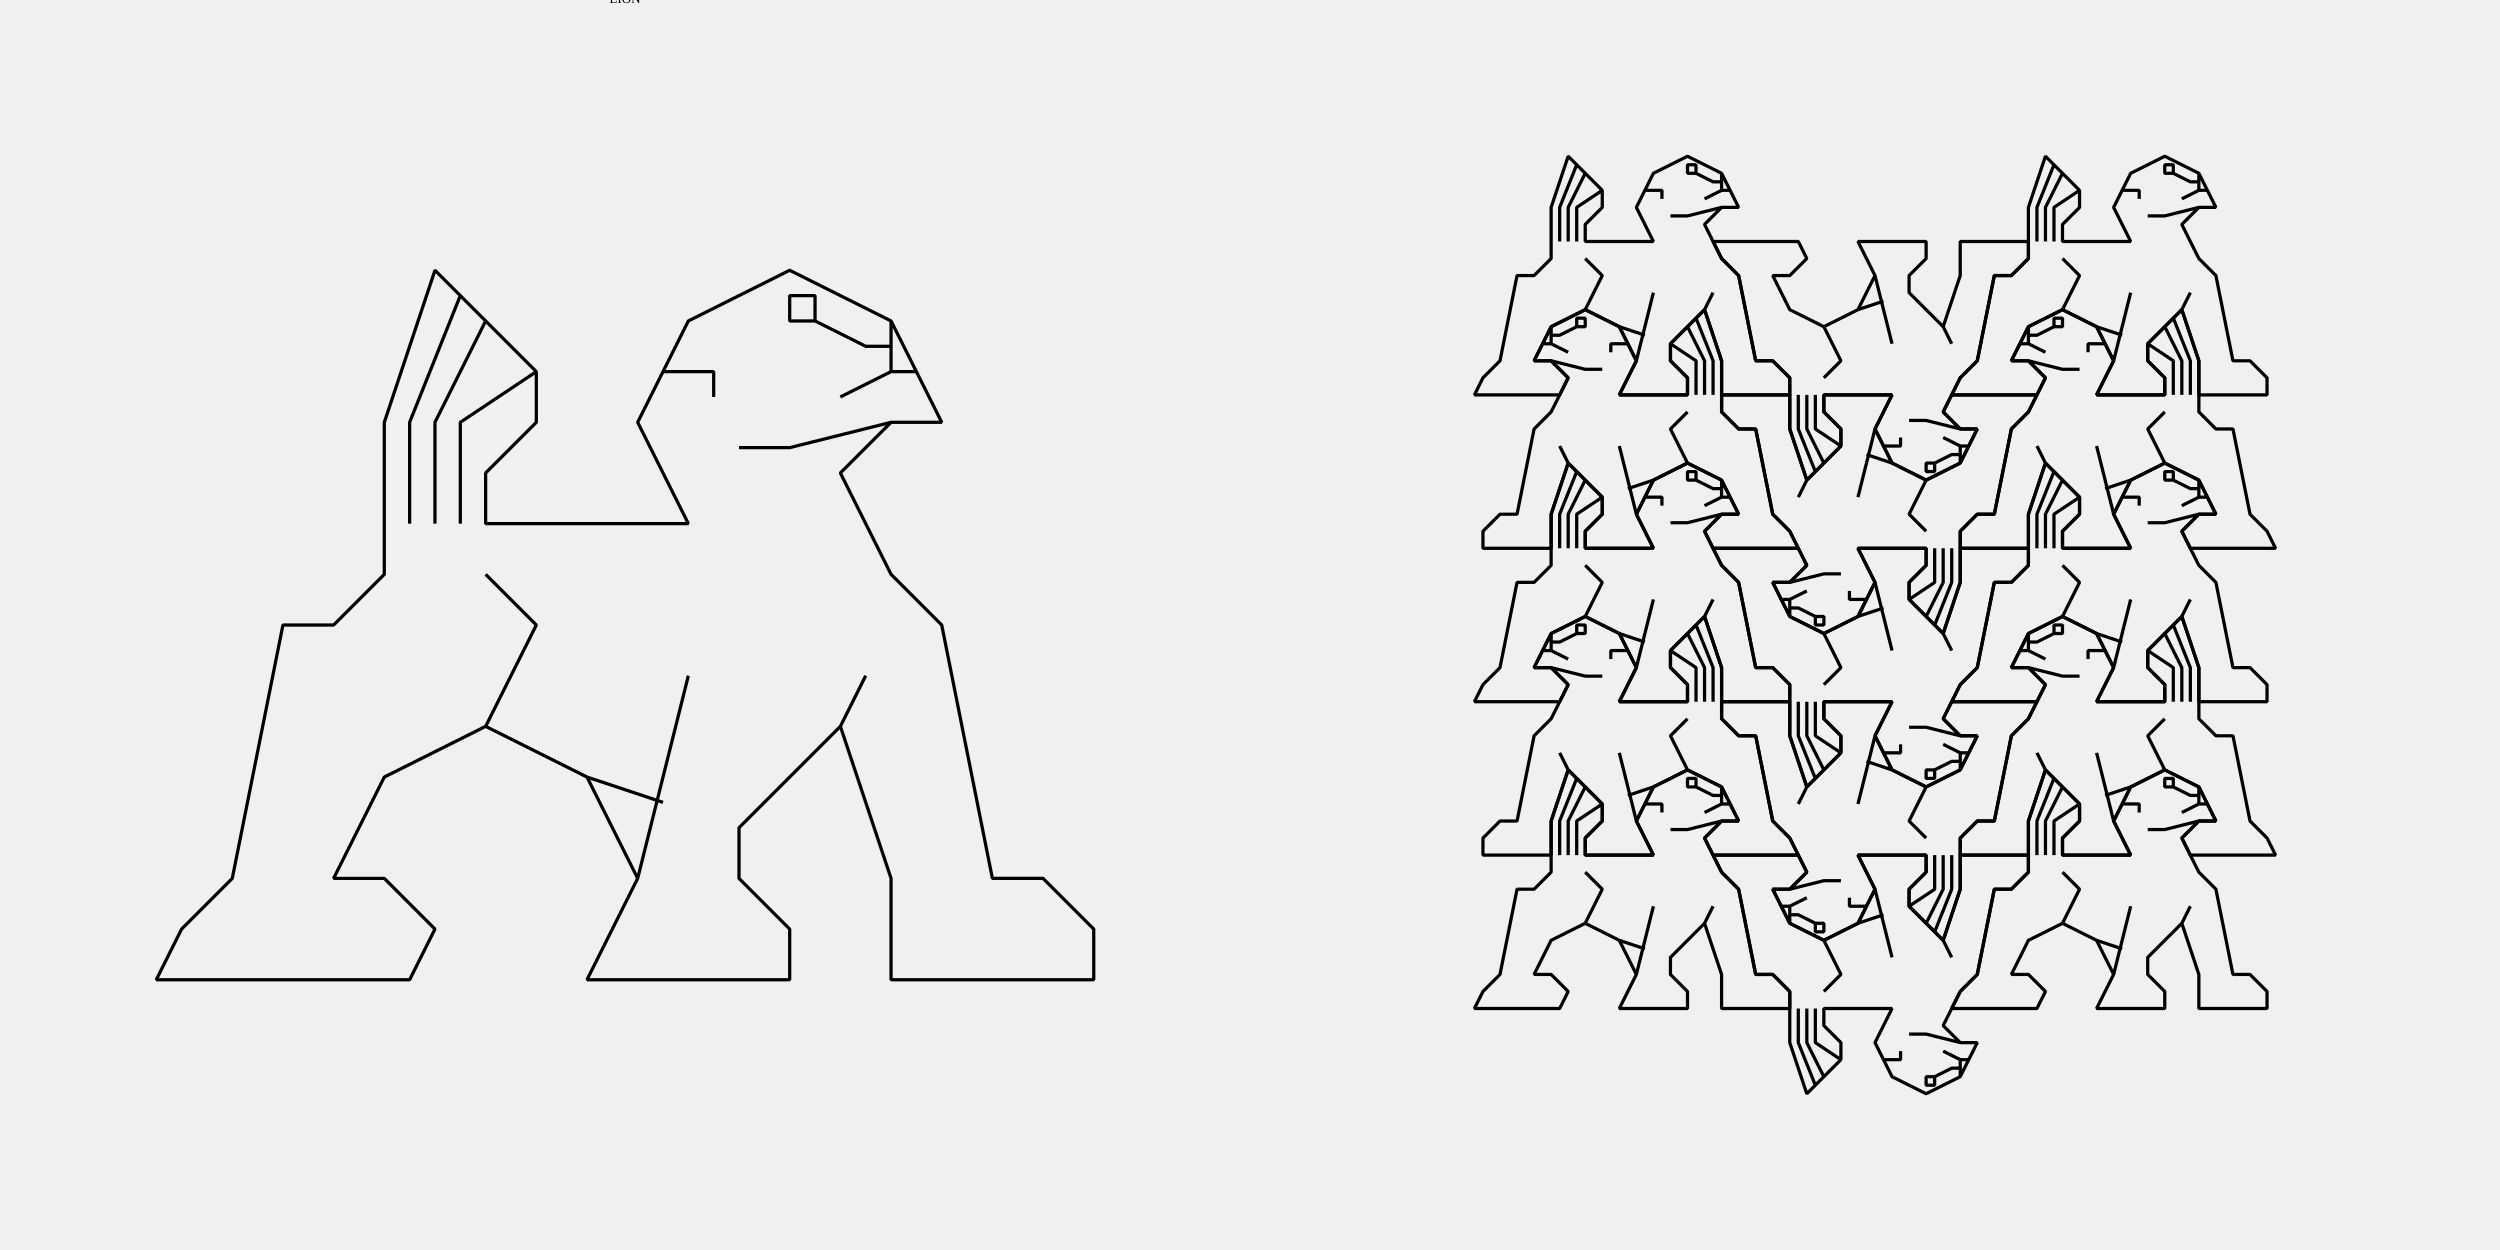
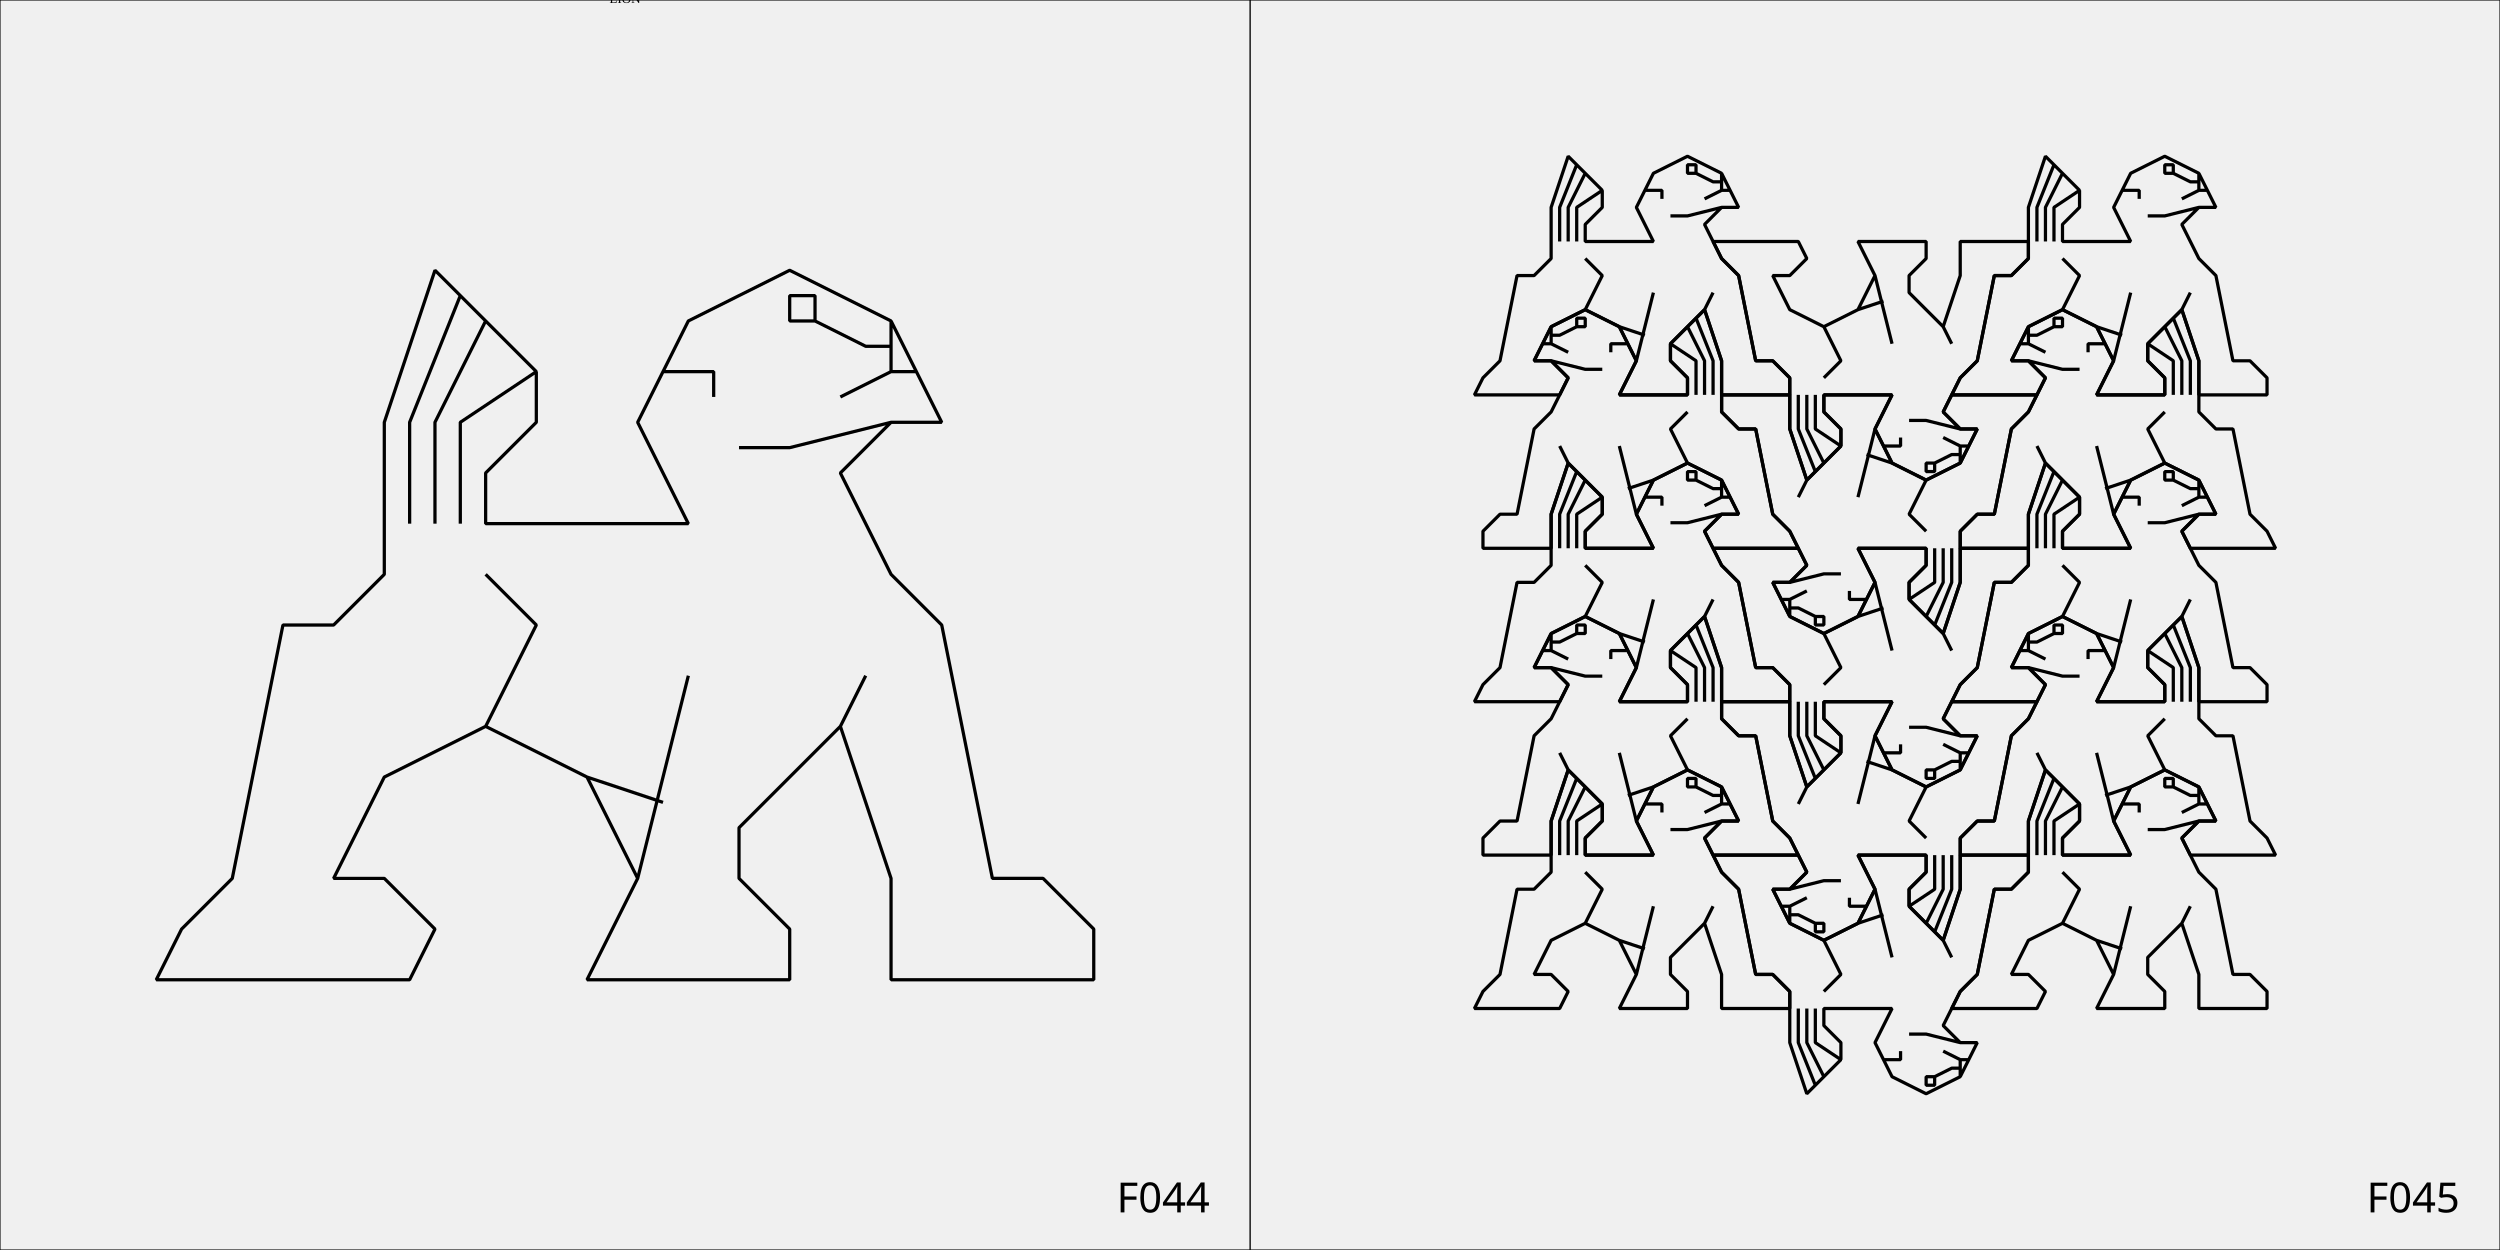
<svg xmlns="http://www.w3.org/2000/svg" font-size="1" viewBox="0.0 0.0 720.0 360" stroke="rgb(0,0,0)" width="720" stroke-opacity="1" height="360" version="1.1">
  <defs />
-   <g stroke-linejoin="miter" fill-opacity="1.0" fill="rgb(240,240,240)" stroke="rgb(0,0,0)" stroke-linecap="butt" stroke-miterlimit="10.0" stroke-opacity="1.0" stroke-width="0.0">
+   <g stroke-linejoin="miter" fill-opacity="1.0" fill="rgb(240,240,240)" stroke="rgb(0,0,0)" stroke-linecap="butt" stroke-miterlimit="10.0" stroke-opacity="1.0" stroke-width="0.312">
    <path d="M 720,360 l -0,-360 h -360 l -0,360 Z" />
  </g>
  <g stroke-linejoin="bevel" fill-opacity="0.0" fill="rgb(0,0,0)" stroke="rgb(0,0,0)" stroke-linecap="butt" stroke-miterlimit="10.0" stroke-opacity="1.0" stroke-width="0.937">
    <path d="M 586.636,69.546 v -9.818 l 4.909,-12.273 l 2.454,2.454 l -4.909,9.818 v 9.818 v -9.818 l 4.909,-9.818 l 4.909,4.909 l -7.364,4.909 v 9.818 v -9.818 l 7.364,-4.909 v 4.909 l -4.909,4.909 v 4.909 h 19.636 l -4.909,-9.818 l 2.454,-4.909 h 4.909 v 2.454 v -2.454 h -4.909 l 2.454,-4.909 l 9.818,-4.909 l 9.818,4.909 v 4.909 l -4.909,2.454 l 4.909,-2.454 h 2.454 h -2.454 v -2.454 h -2.454 l -4.909,-2.454 h -2.454 v -2.454 h 2.454 v 2.454 l 4.909,2.454 h 2.454 v -2.454 l 4.909,9.818 h -4.909 l -9.818,2.454 h -4.909 h 4.909 l 9.818,-2.454 l -4.909,4.909 l 4.909,9.818 l 4.909,4.909 l 4.909,24.546 h 4.909 l 4.909,4.909 v 4.909 h -19.636 v -9.818 l -4.909,-14.727 l 2.454,-4.909 l -2.454,4.909 l -9.818,9.818 v 4.909 l 4.909,4.909 v 4.909 h -19.636 l 4.909,-9.818 l 4.909,-19.636 l -4.909,19.636 l -4.909,-9.818 l 7.364,2.454 l -7.364,-2.454 l -9.818,-4.909 l 4.909,-9.818 l -4.909,-4.909 l 4.909,4.909 l -4.909,9.818 l -9.818,4.909 l -4.909,9.818 h 4.909 l 4.909,4.909 l -2.454,4.909 h -24.546 l 2.454,-4.909 l 4.909,-4.909 l 4.909,-24.546 h 4.909 l 4.909,-4.909 v -14.727 l 4.909,-14.727 l 2.454,2.454 l -4.909,12.273 v 9.818 " />
  </g>
  <g stroke-linejoin="bevel" fill-opacity="0.0" fill="rgb(0,0,0)" stroke="rgb(0,0,0)" stroke-linecap="butt" stroke-miterlimit="10.0" stroke-opacity="1.0" stroke-width="0.937">
    <path d="M 630.818,113.727 v -9.818 l -4.909,-12.273 l -2.454,2.454 l 4.909,9.818 v 9.818 v -9.818 l -4.909,-9.818 l -4.909,4.909 l 7.364,4.909 v 9.818 v -9.818 l -7.364,-4.909 v 4.909 l 4.909,4.909 v 4.909 h -19.636 l 4.909,-9.818 l -2.454,-4.909 h -4.909 v 2.454 v -2.454 h 4.909 l -2.454,-4.909 l -9.818,-4.909 l -9.818,4.909 v 4.909 l 4.909,2.454 l -4.909,-2.454 h -2.454 h 2.454 v -2.454 h 2.454 l 4.909,-2.454 h 2.454 v -2.454 h -2.454 v 2.454 l -4.909,2.454 h -2.454 v -2.454 l -4.909,9.818 h 4.909 l 9.818,2.454 h 4.909 h -4.909 l -9.818,-2.454 l 4.909,4.909 l -4.909,9.818 l -4.909,4.909 l -4.909,24.546 h -4.909 l -4.909,4.909 v 4.909 h 19.636 v -9.818 l 4.909,-14.727 l -2.454,-4.909 l 2.454,4.909 l 9.818,9.818 v 4.909 l -4.909,4.909 v 4.909 h 19.636 l -4.909,-9.818 l -4.909,-19.636 l 4.909,19.636 l 4.909,-9.818 l -7.364,2.454 l 7.364,-2.454 l 9.818,-4.909 l -4.909,-9.818 l 4.909,-4.909 l -4.909,4.909 l 4.909,9.818 l 9.818,4.909 l 4.909,9.818 h -4.909 l -4.909,4.909 l 2.454,4.909 h 24.546 l -2.454,-4.909 l -4.909,-4.909 l -4.909,-24.546 h -4.909 l -4.909,-4.909 v -14.727 l -4.909,-14.727 l -2.454,2.454 l 4.909,12.273 v 9.818 " />
  </g>
  <g stroke-linejoin="bevel" fill-opacity="0.0" fill="rgb(0,0,0)" stroke="rgb(0,0,0)" stroke-linecap="butt" stroke-miterlimit="10.0" stroke-opacity="1.0" stroke-width="0.937">
    <path d="M 586.636,157.909 v -9.818 l 4.909,-12.273 l 2.454,2.454 l -4.909,9.818 v 9.818 v -9.818 l 4.909,-9.818 l 4.909,4.909 l -7.364,4.909 v 9.818 v -9.818 l 7.364,-4.909 v 4.909 l -4.909,4.909 v 4.909 h 19.636 l -4.909,-9.818 l 2.454,-4.909 h 4.909 v 2.454 v -2.454 h -4.909 l 2.454,-4.909 l 9.818,-4.909 l 9.818,4.909 v 4.909 l -4.909,2.454 l 4.909,-2.454 h 2.454 h -2.454 v -2.454 h -2.454 l -4.909,-2.454 h -2.454 v -2.454 h 2.454 v 2.454 l 4.909,2.454 h 2.454 v -2.454 l 4.909,9.818 h -4.909 l -9.818,2.454 h -4.909 h 4.909 l 9.818,-2.454 l -4.909,4.909 l 4.909,9.818 l 4.909,4.909 l 4.909,24.546 h 4.909 l 4.909,4.909 v 4.909 h -19.636 v -9.818 l -4.909,-14.727 l 2.454,-4.909 l -2.454,4.909 l -9.818,9.818 v 4.909 l 4.909,4.909 v 4.909 h -19.636 l 4.909,-9.818 l 4.909,-19.636 l -4.909,19.636 l -4.909,-9.818 l 7.364,2.454 l -7.364,-2.454 l -9.818,-4.909 l 4.909,-9.818 l -4.909,-4.909 l 4.909,4.909 l -4.909,9.818 l -9.818,4.909 l -4.909,9.818 h 4.909 l 4.909,4.909 l -2.454,4.909 h -24.546 l 2.454,-4.909 l 4.909,-4.909 l 4.909,-24.546 h 4.909 l 4.909,-4.909 v -14.727 l 4.909,-14.727 l 2.454,2.454 l -4.909,12.273 v 9.818 " />
  </g>
  <g stroke-linejoin="bevel" fill-opacity="0.0" fill="rgb(0,0,0)" stroke="rgb(0,0,0)" stroke-linecap="butt" stroke-miterlimit="10.0" stroke-opacity="1.0" stroke-width="0.937">
    <path d="M 630.818,202.091 v -9.818 l -4.909,-12.273 l -2.454,2.454 l 4.909,9.818 v 9.818 v -9.818 l -4.909,-9.818 l -4.909,4.909 l 7.364,4.909 v 9.818 v -9.818 l -7.364,-4.909 v 4.909 l 4.909,4.909 v 4.909 h -19.636 l 4.909,-9.818 l -2.454,-4.909 h -4.909 v 2.454 v -2.454 h 4.909 l -2.454,-4.909 l -9.818,-4.909 l -9.818,4.909 v 4.909 l 4.909,2.454 l -4.909,-2.454 h -2.454 h 2.454 v -2.454 h 2.454 l 4.909,-2.454 h 2.454 v -2.454 h -2.454 v 2.454 l -4.909,2.454 h -2.454 v -2.454 l -4.909,9.818 h 4.909 l 9.818,2.454 h 4.909 h -4.909 l -9.818,-2.454 l 4.909,4.909 l -4.909,9.818 l -4.909,4.909 l -4.909,24.546 h -4.909 l -4.909,4.909 v 4.909 h 19.636 v -9.818 l 4.909,-14.727 l -2.454,-4.909 l 2.454,4.909 l 9.818,9.818 v 4.909 l -4.909,4.909 v 4.909 h 19.636 l -4.909,-9.818 l -4.909,-19.636 l 4.909,19.636 l 4.909,-9.818 l -7.364,2.454 l 7.364,-2.454 l 9.818,-4.909 l -4.909,-9.818 l 4.909,-4.909 l -4.909,4.909 l 4.909,9.818 l 9.818,4.909 l 4.909,9.818 h -4.909 l -4.909,4.909 l 2.454,4.909 h 24.546 l -2.454,-4.909 l -4.909,-4.909 l -4.909,-24.546 h -4.909 l -4.909,-4.909 v -14.727 l -4.909,-14.727 l -2.454,2.454 l 4.909,12.273 v 9.818 " />
  </g>
  <g stroke-linejoin="bevel" fill-opacity="0.0" fill="rgb(0,0,0)" stroke="rgb(0,0,0)" stroke-linecap="butt" stroke-miterlimit="10.0" stroke-opacity="1.0" stroke-width="0.937">
    <path d="M 586.636,246.273 v -9.818 l 4.909,-12.273 l 2.454,2.454 l -4.909,9.818 v 9.818 v -9.818 l 4.909,-9.818 l 4.909,4.909 l -7.364,4.909 v 9.818 v -9.818 l 7.364,-4.909 v 4.909 l -4.909,4.909 v 4.909 h 19.636 l -4.909,-9.818 l 2.454,-4.909 h 4.909 v 2.454 v -2.454 h -4.909 l 2.454,-4.909 l 9.818,-4.909 l 9.818,4.909 v 4.909 l -4.909,2.454 l 4.909,-2.454 h 2.454 h -2.454 v -2.454 h -2.454 l -4.909,-2.454 h -2.454 v -2.454 h 2.454 v 2.454 l 4.909,2.454 h 2.454 v -2.454 l 4.909,9.818 h -4.909 l -9.818,2.454 h -4.909 h 4.909 l 9.818,-2.454 l -4.909,4.909 l 4.909,9.818 l 4.909,4.909 l 4.909,24.546 h 4.909 l 4.909,4.909 v 4.909 h -19.636 v -9.818 l -4.909,-14.727 l 2.454,-4.909 l -2.454,4.909 l -9.818,9.818 v 4.909 l 4.909,4.909 v 4.909 h -19.636 l 4.909,-9.818 l 4.909,-19.636 l -4.909,19.636 l -4.909,-9.818 l 7.364,2.454 l -7.364,-2.454 l -9.818,-4.909 l 4.909,-9.818 l -4.909,-4.909 l 4.909,4.909 l -4.909,9.818 l -9.818,4.909 l -4.909,9.818 h 4.909 l 4.909,4.909 l -2.454,4.909 h -24.546 l 2.454,-4.909 l 4.909,-4.909 l 4.909,-24.546 h 4.909 l 4.909,-4.909 v -14.727 l 4.909,-14.727 l 2.454,2.454 l -4.909,12.273 v 9.818 " />
  </g>
  <g stroke-linejoin="bevel" fill-opacity="0.0" fill="rgb(0,0,0)" stroke="rgb(0,0,0)" stroke-linecap="butt" stroke-miterlimit="10.0" stroke-opacity="1.0" stroke-width="0.937">
    <path d="M 517.909,113.727 v 9.818 l 4.909,12.273 l 2.454,-2.454 l -4.909,-9.818 v -9.818 v 9.818 l 4.909,9.818 l 4.909,-4.909 l -7.364,-4.909 v -9.818 v 9.818 l 7.364,4.909 v -4.909 l -4.909,-4.909 v -4.909 h 19.636 l -4.909,9.818 l 2.454,4.909 h 4.909 v -2.454 v 2.454 h -4.909 l 2.454,4.909 l 9.818,4.909 l 9.818,-4.909 v -4.909 l -4.909,-2.454 l 4.909,2.454 h 2.454 h -2.454 v 2.454 h -2.454 l -4.909,2.454 h -2.454 v 2.454 h 2.454 v -2.454 l 4.909,-2.454 h 2.454 v 2.454 l 4.909,-9.818 h -4.909 l -9.818,-2.454 h -4.909 h 4.909 l 9.818,2.454 l -4.909,-4.909 l 4.909,-9.818 l 4.909,-4.909 l 4.909,-24.546 h 4.909 l 4.909,-4.909 v -4.909 h -19.636 v 9.818 l -4.909,14.727 l 2.454,4.909 l -2.454,-4.909 l -9.818,-9.818 v -4.909 l 4.909,-4.909 v -4.909 h -19.636 l 4.909,9.818 l 4.909,19.636 l -4.909,-19.636 l -4.909,9.818 l 7.364,-2.454 l -7.364,2.454 l -9.818,4.909 l 4.909,9.818 l -4.909,4.909 l 4.909,-4.909 l -4.909,-9.818 l -9.818,-4.909 l -4.909,-9.818 h 4.909 l 4.909,-4.909 l -2.454,-4.909 h -24.546 l 2.454,4.909 l 4.909,4.909 l 4.909,24.546 h 4.909 l 4.909,4.909 v 14.727 l 4.909,14.727 l 2.454,-2.454 l -4.909,-12.273 v -9.818 " />
  </g>
  <g stroke-linejoin="bevel" fill-opacity="0.0" fill="rgb(0,0,0)" stroke="rgb(0,0,0)" stroke-linecap="butt" stroke-miterlimit="10.0" stroke-opacity="1.0" stroke-width="0.937">
    <path d="M 562.091,157.909 v 9.818 l -4.909,12.273 l -2.454,-2.454 l 4.909,-9.818 v -9.818 v 9.818 l -4.909,9.818 l -4.909,-4.909 l 7.364,-4.909 v -9.818 v 9.818 l -7.364,4.909 v -4.909 l 4.909,-4.909 v -4.909 h -19.636 l 4.909,9.818 l -2.454,4.909 h -4.909 v -2.454 v 2.454 h 4.909 l -2.454,4.909 l -9.818,4.909 l -9.818,-4.909 v -4.909 l 4.909,-2.454 l -4.909,2.454 h -2.454 h 2.454 v 2.454 h 2.454 l 4.909,2.454 h 2.454 v 2.454 h -2.454 v -2.454 l -4.909,-2.454 h -2.454 v 2.454 l -4.909,-9.818 h 4.909 l 9.818,-2.454 h 4.909 h -4.909 l -9.818,2.454 l 4.909,-4.909 l -4.909,-9.818 l -4.909,-4.909 l -4.909,-24.546 h -4.909 l -4.909,-4.909 v -4.909 h 19.636 v 9.818 l 4.909,14.727 l -2.454,4.909 l 2.454,-4.909 l 9.818,-9.818 v -4.909 l -4.909,-4.909 v -4.909 h 19.636 l -4.909,9.818 l -4.909,19.636 l 4.909,-19.636 l 4.909,9.818 l -7.364,-2.454 l 7.364,2.454 l 9.818,4.909 l -4.909,9.818 l 4.909,4.909 l -4.909,-4.909 l 4.909,-9.818 l 9.818,-4.909 l 4.909,-9.818 h -4.909 l -4.909,-4.909 l 2.454,-4.909 h 24.546 l -2.454,4.909 l -4.909,4.909 l -4.909,24.546 h -4.909 l -4.909,4.909 v 14.727 l -4.909,14.727 l -2.454,-2.454 l 4.909,-12.273 v -9.818 " />
  </g>
  <g stroke-linejoin="bevel" fill-opacity="0.0" fill="rgb(0,0,0)" stroke="rgb(0,0,0)" stroke-linecap="butt" stroke-miterlimit="10.0" stroke-opacity="1.0" stroke-width="0.937">
    <path d="M 517.909,202.091 v 9.818 l 4.909,12.273 l 2.454,-2.454 l -4.909,-9.818 v -9.818 v 9.818 l 4.909,9.818 l 4.909,-4.909 l -7.364,-4.909 v -9.818 v 9.818 l 7.364,4.909 v -4.909 l -4.909,-4.909 v -4.909 h 19.636 l -4.909,9.818 l 2.454,4.909 h 4.909 v -2.454 v 2.454 h -4.909 l 2.454,4.909 l 9.818,4.909 l 9.818,-4.909 v -4.909 l -4.909,-2.454 l 4.909,2.454 h 2.454 h -2.454 v 2.454 h -2.454 l -4.909,2.454 h -2.454 v 2.454 h 2.454 v -2.454 l 4.909,-2.454 h 2.454 v 2.454 l 4.909,-9.818 h -4.909 l -9.818,-2.454 h -4.909 h 4.909 l 9.818,2.454 l -4.909,-4.909 l 4.909,-9.818 l 4.909,-4.909 l 4.909,-24.546 h 4.909 l 4.909,-4.909 v -4.909 h -19.636 v 9.818 l -4.909,14.727 l 2.454,4.909 l -2.454,-4.909 l -9.818,-9.818 v -4.909 l 4.909,-4.909 v -4.909 h -19.636 l 4.909,9.818 l 4.909,19.636 l -4.909,-19.636 l -4.909,9.818 l 7.364,-2.454 l -7.364,2.454 l -9.818,4.909 l 4.909,9.818 l -4.909,4.909 l 4.909,-4.909 l -4.909,-9.818 l -9.818,-4.909 l -4.909,-9.818 h 4.909 l 4.909,-4.909 l -2.454,-4.909 h -24.546 l 2.454,4.909 l 4.909,4.909 l 4.909,24.546 h 4.909 l 4.909,4.909 v 14.727 l 4.909,14.727 l 2.454,-2.454 l -4.909,-12.273 v -9.818 " />
  </g>
  <g stroke-linejoin="bevel" fill-opacity="0.0" fill="rgb(0,0,0)" stroke="rgb(0,0,0)" stroke-linecap="butt" stroke-miterlimit="10.0" stroke-opacity="1.0" stroke-width="0.937">
    <path d="M 562.091,246.273 v 9.818 l -4.909,12.273 l -2.454,-2.454 l 4.909,-9.818 v -9.818 v 9.818 l -4.909,9.818 l -4.909,-4.909 l 7.364,-4.909 v -9.818 v 9.818 l -7.364,4.909 v -4.909 l 4.909,-4.909 v -4.909 h -19.636 l 4.909,9.818 l -2.454,4.909 h -4.909 v -2.454 v 2.454 h 4.909 l -2.454,4.909 l -9.818,4.909 l -9.818,-4.909 v -4.909 l 4.909,-2.454 l -4.909,2.454 h -2.454 h 2.454 v 2.454 h 2.454 l 4.909,2.454 h 2.454 v 2.454 h -2.454 v -2.454 l -4.909,-2.454 h -2.454 v 2.454 l -4.909,-9.818 h 4.909 l 9.818,-2.454 h 4.909 h -4.909 l -9.818,2.454 l 4.909,-4.909 l -4.909,-9.818 l -4.909,-4.909 l -4.909,-24.546 h -4.909 l -4.909,-4.909 v -4.909 h 19.636 v 9.818 l 4.909,14.727 l -2.454,4.909 l 2.454,-4.909 l 9.818,-9.818 v -4.909 l -4.909,-4.909 v -4.909 h 19.636 l -4.909,9.818 l -4.909,19.636 l 4.909,-19.636 l 4.909,9.818 l -7.364,-2.454 l 7.364,2.454 l 9.818,4.909 l -4.909,9.818 l 4.909,4.909 l -4.909,-4.909 l 4.909,-9.818 l 9.818,-4.909 l 4.909,-9.818 h -4.909 l -4.909,-4.909 l 2.454,-4.909 h 24.546 l -2.454,4.909 l -4.909,4.909 l -4.909,24.546 h -4.909 l -4.909,4.909 v 14.727 l -4.909,14.727 l -2.454,-2.454 l 4.909,-12.273 v -9.818 " />
  </g>
  <g stroke-linejoin="bevel" fill-opacity="0.0" fill="rgb(0,0,0)" stroke="rgb(0,0,0)" stroke-linecap="butt" stroke-miterlimit="10.0" stroke-opacity="1.0" stroke-width="0.937">
    <path d="M 517.909,290.454 v 9.818 l 4.909,12.273 l 2.454,-2.454 l -4.909,-9.818 v -9.818 v 9.818 l 4.909,9.818 l 4.909,-4.909 l -7.364,-4.909 v -9.818 v 9.818 l 7.364,4.909 v -4.909 l -4.909,-4.909 v -4.909 h 19.636 l -4.909,9.818 l 2.454,4.909 h 4.909 v -2.454 v 2.454 h -4.909 l 2.454,4.909 l 9.818,4.909 l 9.818,-4.909 v -4.909 l -4.909,-2.454 l 4.909,2.454 h 2.454 h -2.454 v 2.454 h -2.454 l -4.909,2.454 h -2.454 v 2.454 h 2.454 v -2.454 l 4.909,-2.454 h 2.454 v 2.454 l 4.909,-9.818 h -4.909 l -9.818,-2.454 h -4.909 h 4.909 l 9.818,2.454 l -4.909,-4.909 l 4.909,-9.818 l 4.909,-4.909 l 4.909,-24.546 h 4.909 l 4.909,-4.909 v -4.909 h -19.636 v 9.818 l -4.909,14.727 l 2.454,4.909 l -2.454,-4.909 l -9.818,-9.818 v -4.909 l 4.909,-4.909 v -4.909 h -19.636 l 4.909,9.818 l 4.909,19.636 l -4.909,-19.636 l -4.909,9.818 l 7.364,-2.454 l -7.364,2.454 l -9.818,4.909 l 4.909,9.818 l -4.909,4.909 l 4.909,-4.909 l -4.909,-9.818 l -9.818,-4.909 l -4.909,-9.818 h 4.909 l 4.909,-4.909 l -2.454,-4.909 h -24.546 l 2.454,4.909 l 4.909,4.909 l 4.909,24.546 h 4.909 l 4.909,4.909 v 14.727 l 4.909,14.727 l 2.454,-2.454 l -4.909,-12.273 v -9.818 " />
  </g>
  <g stroke-linejoin="bevel" fill-opacity="0.0" fill="rgb(0,0,0)" stroke="rgb(0,0,0)" stroke-linecap="butt" stroke-miterlimit="10.0" stroke-opacity="1.0" stroke-width="0.937">
    <path d="M 449.182,69.546 v -9.818 l 4.909,-12.273 l 2.454,2.454 l -4.909,9.818 v 9.818 v -9.818 l 4.909,-9.818 l 4.909,4.909 l -7.364,4.909 v 9.818 v -9.818 l 7.364,-4.909 v 4.909 l -4.909,4.909 v 4.909 h 19.636 l -4.909,-9.818 l 2.454,-4.909 h 4.909 v 2.454 v -2.454 h -4.909 l 2.454,-4.909 l 9.818,-4.909 l 9.818,4.909 v 4.909 l -4.909,2.454 l 4.909,-2.454 h 2.454 h -2.454 v -2.454 h -2.454 l -4.909,-2.454 h -2.454 v -2.454 h 2.454 v 2.454 l 4.909,2.454 h 2.454 v -2.454 l 4.909,9.818 h -4.909 l -9.818,2.454 h -4.909 h 4.909 l 9.818,-2.454 l -4.909,4.909 l 4.909,9.818 l 4.909,4.909 l 4.909,24.546 h 4.909 l 4.909,4.909 v 4.909 h -19.636 v -9.818 l -4.909,-14.727 l 2.454,-4.909 l -2.454,4.909 l -9.818,9.818 v 4.909 l 4.909,4.909 v 4.909 h -19.636 l 4.909,-9.818 l 4.909,-19.636 l -4.909,19.636 l -4.909,-9.818 l 7.364,2.454 l -7.364,-2.454 l -9.818,-4.909 l 4.909,-9.818 l -4.909,-4.909 l 4.909,4.909 l -4.909,9.818 l -9.818,4.909 l -4.909,9.818 h 4.909 l 4.909,4.909 l -2.454,4.909 h -24.546 l 2.454,-4.909 l 4.909,-4.909 l 4.909,-24.546 h 4.909 l 4.909,-4.909 v -14.727 l 4.909,-14.727 l 2.454,2.454 l -4.909,12.273 v 9.818 " />
  </g>
  <g stroke-linejoin="bevel" fill-opacity="0.0" fill="rgb(0,0,0)" stroke="rgb(0,0,0)" stroke-linecap="butt" stroke-miterlimit="10.0" stroke-opacity="1.0" stroke-width="0.937">
    <path d="M 493.364,113.727 v -9.818 l -4.909,-12.273 l -2.454,2.454 l 4.909,9.818 v 9.818 v -9.818 l -4.909,-9.818 l -4.909,4.909 l 7.364,4.909 v 9.818 v -9.818 l -7.364,-4.909 v 4.909 l 4.909,4.909 v 4.909 h -19.636 l 4.909,-9.818 l -2.454,-4.909 h -4.909 v 2.454 v -2.454 h 4.909 l -2.454,-4.909 l -9.818,-4.909 l -9.818,4.909 v 4.909 l 4.909,2.454 l -4.909,-2.454 h -2.454 h 2.454 v -2.454 h 2.454 l 4.909,-2.454 h 2.454 v -2.454 h -2.454 v 2.454 l -4.909,2.454 h -2.454 v -2.454 l -4.909,9.818 h 4.909 l 9.818,2.454 h 4.909 h -4.909 l -9.818,-2.454 l 4.909,4.909 l -4.909,9.818 l -4.909,4.909 l -4.909,24.546 h -4.909 l -4.909,4.909 v 4.909 h 19.636 v -9.818 l 4.909,-14.727 l -2.454,-4.909 l 2.454,4.909 l 9.818,9.818 v 4.909 l -4.909,4.909 v 4.909 h 19.636 l -4.909,-9.818 l -4.909,-19.636 l 4.909,19.636 l 4.909,-9.818 l -7.364,2.454 l 7.364,-2.454 l 9.818,-4.909 l -4.909,-9.818 l 4.909,-4.909 l -4.909,4.909 l 4.909,9.818 l 9.818,4.909 l 4.909,9.818 h -4.909 l -4.909,4.909 l 2.454,4.909 h 24.546 l -2.454,-4.909 l -4.909,-4.909 l -4.909,-24.546 h -4.909 l -4.909,-4.909 v -14.727 l -4.909,-14.727 l -2.454,2.454 l 4.909,12.273 v 9.818 " />
  </g>
  <g stroke-linejoin="bevel" fill-opacity="0.0" fill="rgb(0,0,0)" stroke="rgb(0,0,0)" stroke-linecap="butt" stroke-miterlimit="10.0" stroke-opacity="1.0" stroke-width="0.937">
    <path d="M 449.182,157.909 v -9.818 l 4.909,-12.273 l 2.454,2.454 l -4.909,9.818 v 9.818 v -9.818 l 4.909,-9.818 l 4.909,4.909 l -7.364,4.909 v 9.818 v -9.818 l 7.364,-4.909 v 4.909 l -4.909,4.909 v 4.909 h 19.636 l -4.909,-9.818 l 2.454,-4.909 h 4.909 v 2.454 v -2.454 h -4.909 l 2.454,-4.909 l 9.818,-4.909 l 9.818,4.909 v 4.909 l -4.909,2.454 l 4.909,-2.454 h 2.454 h -2.454 v -2.454 h -2.454 l -4.909,-2.454 h -2.454 v -2.454 h 2.454 v 2.454 l 4.909,2.454 h 2.454 v -2.454 l 4.909,9.818 h -4.909 l -9.818,2.454 h -4.909 h 4.909 l 9.818,-2.454 l -4.909,4.909 l 4.909,9.818 l 4.909,4.909 l 4.909,24.546 h 4.909 l 4.909,4.909 v 4.909 h -19.636 v -9.818 l -4.909,-14.727 l 2.454,-4.909 l -2.454,4.909 l -9.818,9.818 v 4.909 l 4.909,4.909 v 4.909 h -19.636 l 4.909,-9.818 l 4.909,-19.636 l -4.909,19.636 l -4.909,-9.818 l 7.364,2.454 l -7.364,-2.454 l -9.818,-4.909 l 4.909,-9.818 l -4.909,-4.909 l 4.909,4.909 l -4.909,9.818 l -9.818,4.909 l -4.909,9.818 h 4.909 l 4.909,4.909 l -2.454,4.909 h -24.546 l 2.454,-4.909 l 4.909,-4.909 l 4.909,-24.546 h 4.909 l 4.909,-4.909 v -14.727 l 4.909,-14.727 l 2.454,2.454 l -4.909,12.273 v 9.818 " />
  </g>
  <g stroke-linejoin="bevel" fill-opacity="0.0" fill="rgb(0,0,0)" stroke="rgb(0,0,0)" stroke-linecap="butt" stroke-miterlimit="10.0" stroke-opacity="1.0" stroke-width="0.937">
    <path d="M 493.364,202.091 v -9.818 l -4.909,-12.273 l -2.454,2.454 l 4.909,9.818 v 9.818 v -9.818 l -4.909,-9.818 l -4.909,4.909 l 7.364,4.909 v 9.818 v -9.818 l -7.364,-4.909 v 4.909 l 4.909,4.909 v 4.909 h -19.636 l 4.909,-9.818 l -2.454,-4.909 h -4.909 v 2.454 v -2.454 h 4.909 l -2.454,-4.909 l -9.818,-4.909 l -9.818,4.909 v 4.909 l 4.909,2.454 l -4.909,-2.454 h -2.454 h 2.454 v -2.454 h 2.454 l 4.909,-2.454 h 2.454 v -2.454 h -2.454 v 2.454 l -4.909,2.454 h -2.454 v -2.454 l -4.909,9.818 h 4.909 l 9.818,2.454 h 4.909 h -4.909 l -9.818,-2.454 l 4.909,4.909 l -4.909,9.818 l -4.909,4.909 l -4.909,24.546 h -4.909 l -4.909,4.909 v 4.909 h 19.636 v -9.818 l 4.909,-14.727 l -2.454,-4.909 l 2.454,4.909 l 9.818,9.818 v 4.909 l -4.909,4.909 v 4.909 h 19.636 l -4.909,-9.818 l -4.909,-19.636 l 4.909,19.636 l 4.909,-9.818 l -7.364,2.454 l 7.364,-2.454 l 9.818,-4.909 l -4.909,-9.818 l 4.909,-4.909 l -4.909,4.909 l 4.909,9.818 l 9.818,4.909 l 4.909,9.818 h -4.909 l -4.909,4.909 l 2.454,4.909 h 24.546 l -2.454,-4.909 l -4.909,-4.909 l -4.909,-24.546 h -4.909 l -4.909,-4.909 v -14.727 l -4.909,-14.727 l -2.454,2.454 l 4.909,12.273 v 9.818 " />
  </g>
  <g stroke-linejoin="bevel" fill-opacity="0.0" fill="rgb(0,0,0)" stroke="rgb(0,0,0)" stroke-linecap="butt" stroke-miterlimit="10.0" stroke-opacity="1.0" stroke-width="0.937">
    <path d="M 449.182,246.273 v -9.818 l 4.909,-12.273 l 2.454,2.454 l -4.909,9.818 v 9.818 v -9.818 l 4.909,-9.818 l 4.909,4.909 l -7.364,4.909 v 9.818 v -9.818 l 7.364,-4.909 v 4.909 l -4.909,4.909 v 4.909 h 19.636 l -4.909,-9.818 l 2.454,-4.909 h 4.909 v 2.454 v -2.454 h -4.909 l 2.454,-4.909 l 9.818,-4.909 l 9.818,4.909 v 4.909 l -4.909,2.454 l 4.909,-2.454 h 2.454 h -2.454 v -2.454 h -2.454 l -4.909,-2.454 h -2.454 v -2.454 h 2.454 v 2.454 l 4.909,2.454 h 2.454 v -2.454 l 4.909,9.818 h -4.909 l -9.818,2.454 h -4.909 h 4.909 l 9.818,-2.454 l -4.909,4.909 l 4.909,9.818 l 4.909,4.909 l 4.909,24.546 h 4.909 l 4.909,4.909 v 4.909 h -19.636 v -9.818 l -4.909,-14.727 l 2.454,-4.909 l -2.454,4.909 l -9.818,9.818 v 4.909 l 4.909,4.909 v 4.909 h -19.636 l 4.909,-9.818 l 4.909,-19.636 l -4.909,19.636 l -4.909,-9.818 l 7.364,2.454 l -7.364,-2.454 l -9.818,-4.909 l 4.909,-9.818 l -4.909,-4.909 l 4.909,4.909 l -4.909,9.818 l -9.818,4.909 l -4.909,9.818 h 4.909 l 4.909,4.909 l -2.454,4.909 h -24.546 l 2.454,-4.909 l 4.909,-4.909 l 4.909,-24.546 h 4.909 l 4.909,-4.909 v -14.727 l 4.909,-14.727 l 2.454,2.454 l -4.909,12.273 v 9.818 " />
  </g>
-   <g stroke-linejoin="miter" fill-opacity="1.0" fill="rgb(240,240,240)" stroke="rgb(0,0,0)" stroke-linecap="butt" stroke-miterlimit="10.0" stroke-opacity="1.0" stroke-width="0.0">
+   <g stroke-linejoin="miter" fill-opacity="1.0" font-size="12.0px" fill="rgb(0,0,0)" stroke="rgb(0,0,0)" font-family="IBM Plex Mono" stroke-linecap="butt" stroke-miterlimit="10.0" stroke-opacity="1.0" stroke-width="2.036">
+     <text transform="matrix(1,0,0,1,695,345)" stroke="none" dominant-baseline="middle" text-anchor="middle">F045</text>
+   </g>
+   <g stroke-linejoin="miter" fill-opacity="1.0" fill="rgb(240,240,240)" stroke="rgb(0,0,0)" stroke-linecap="butt" stroke-miterlimit="10.0" stroke-opacity="1.0" stroke-width="0.312">
    <path d="M 360,360 l -0,-360 h -360 l -0,360 Z" />
  </g>
  <g stroke-linejoin="bevel" fill-opacity="0.0" fill="rgb(0,0,0)" stroke="rgb(0,0,0)" stroke-linecap="butt" stroke-miterlimit="10.0" stroke-opacity="1.0" stroke-width="0.937">
    <path d="M 117.973,150.811 v -29.189 l 14.595,-36.486 l 7.297,7.297 l -14.595,29.189 v 29.189 v -29.189 l 14.595,-29.189 l 14.595,14.595 l -21.892,14.595 v 29.189 v -29.189 l 21.892,-14.595 v 14.595 l -14.595,14.595 v 14.595 h 58.378 l -14.595,-29.189 l 7.297,-14.595 h 14.595 v 7.297 v -7.297 h -14.595 l 7.297,-14.595 l 29.189,-14.595 l 29.189,14.595 v 14.595 l -14.595,7.297 l 14.595,-7.297 h 7.297 h -7.297 v -7.297 h -7.297 l -14.595,-7.297 h -7.297 v -7.297 h 7.297 v 7.297 l 14.595,7.297 h 7.297 v -7.297 l 14.595,29.189 h -14.595 l -29.189,7.297 h -14.595 h 14.595 l 29.189,-7.297 l -14.595,14.595 l 14.595,29.189 l 14.595,14.595 l 14.595,72.973 h 14.595 l 14.595,14.595 v 14.595 h -58.378 v -29.189 l -14.595,-43.784 l 7.297,-14.595 l -7.297,14.595 l -29.189,29.189 v 14.595 l 14.595,14.595 v 14.595 h -58.378 l 14.595,-29.189 l 14.595,-58.378 l -14.595,58.378 l -14.595,-29.189 l 21.892,7.297 l -21.892,-7.297 l -29.189,-14.595 l 14.595,-29.189 l -14.595,-14.595 l 14.595,14.595 l -14.595,29.189 l -29.189,14.595 l -14.595,29.189 h 14.595 l 14.595,14.595 l -7.297,14.595 h -72.973 l 7.297,-14.595 l 14.595,-14.595 l 14.595,-72.973 h 14.595 l 14.595,-14.595 v -43.784 l 14.595,-43.784 l 7.297,7.297 l -14.595,36.486 v 29.189 " />
  </g>
+   <g stroke-linejoin="miter" fill-opacity="1.0" font-size="12.0px" fill="rgb(0,0,0)" stroke="rgb(0,0,0)" font-family="IBM Plex Mono" stroke-linecap="butt" stroke-miterlimit="10.0" stroke-opacity="1.0" stroke-width="2.036">
+     <text transform="matrix(1,0,0,1,335,345)" stroke="none" dominant-baseline="middle" text-anchor="middle">F044</text>
+   </g>
  <g stroke-linejoin="miter" fill-opacity="1.0" font-size="3.75px" fill="rgb(0,0,0)" stroke="rgb(0,0,0)" stroke-linecap="butt" stroke-miterlimit="10.0" stroke-opacity="1.0" stroke-width="2.036">
    <text transform="matrix(1,0,0,1,180,0)" stroke="none" dominant-baseline="middle" text-anchor="middle">LION</text>
  </g>
</svg>
